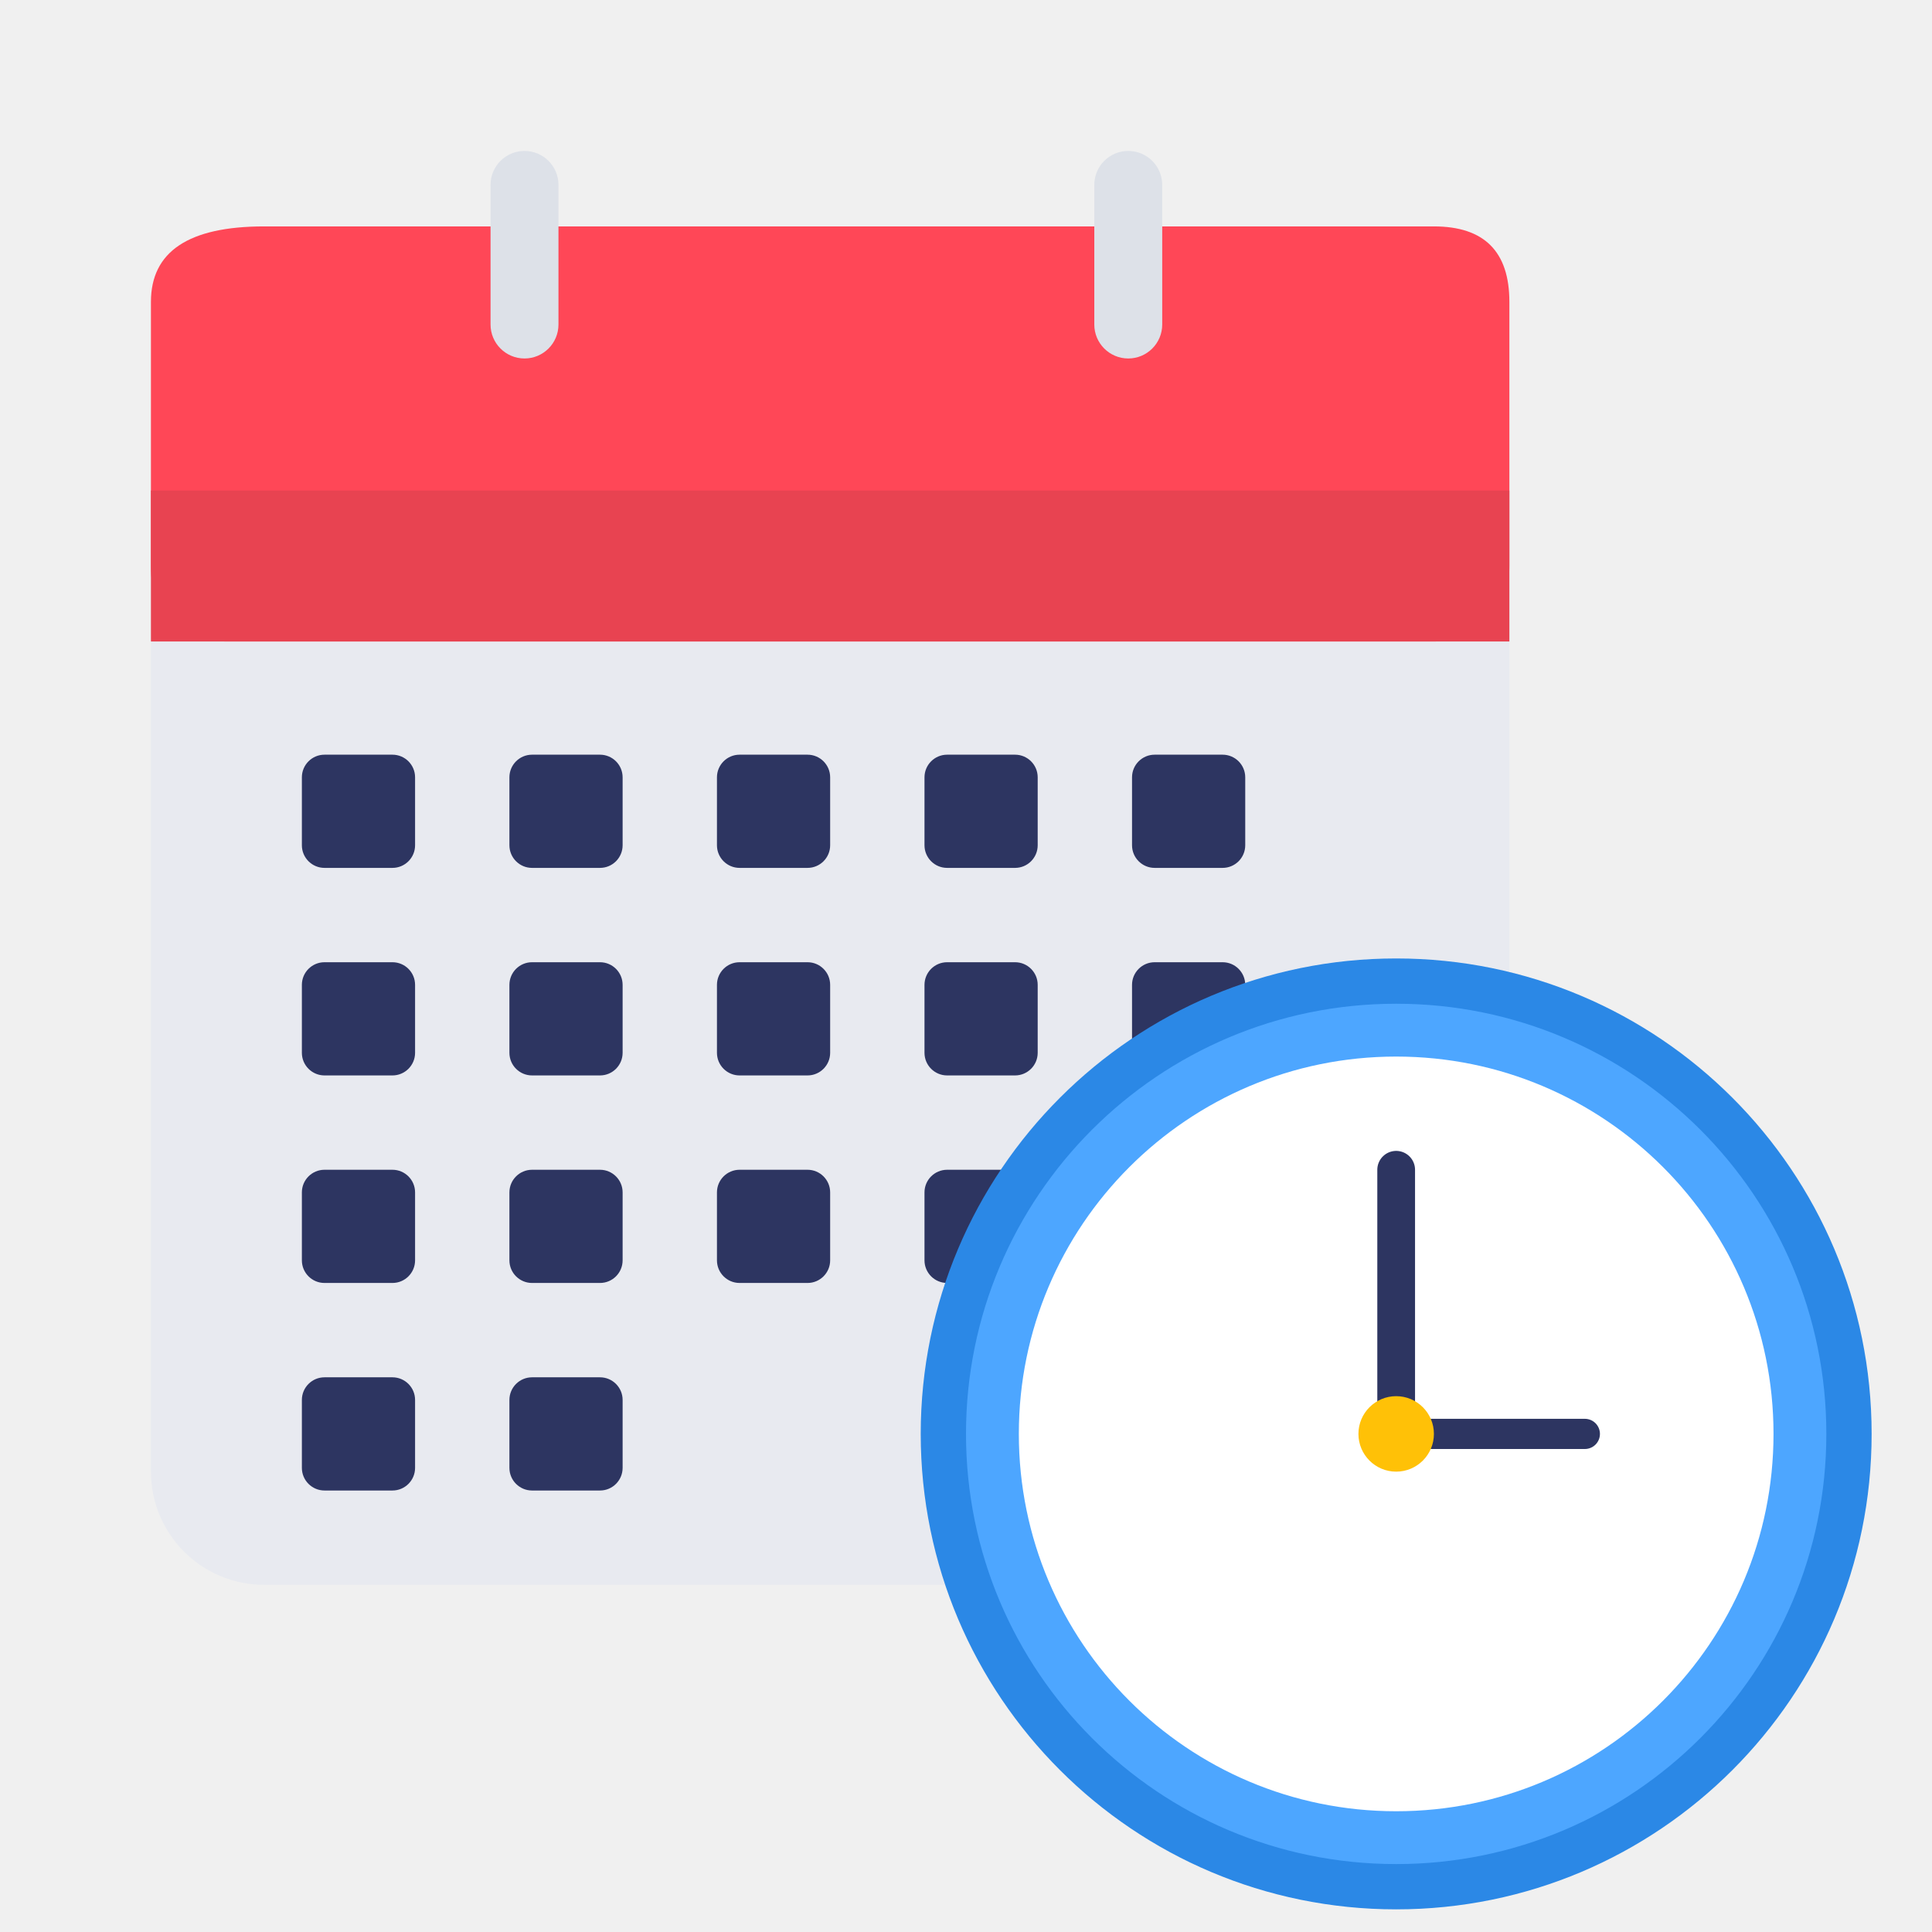
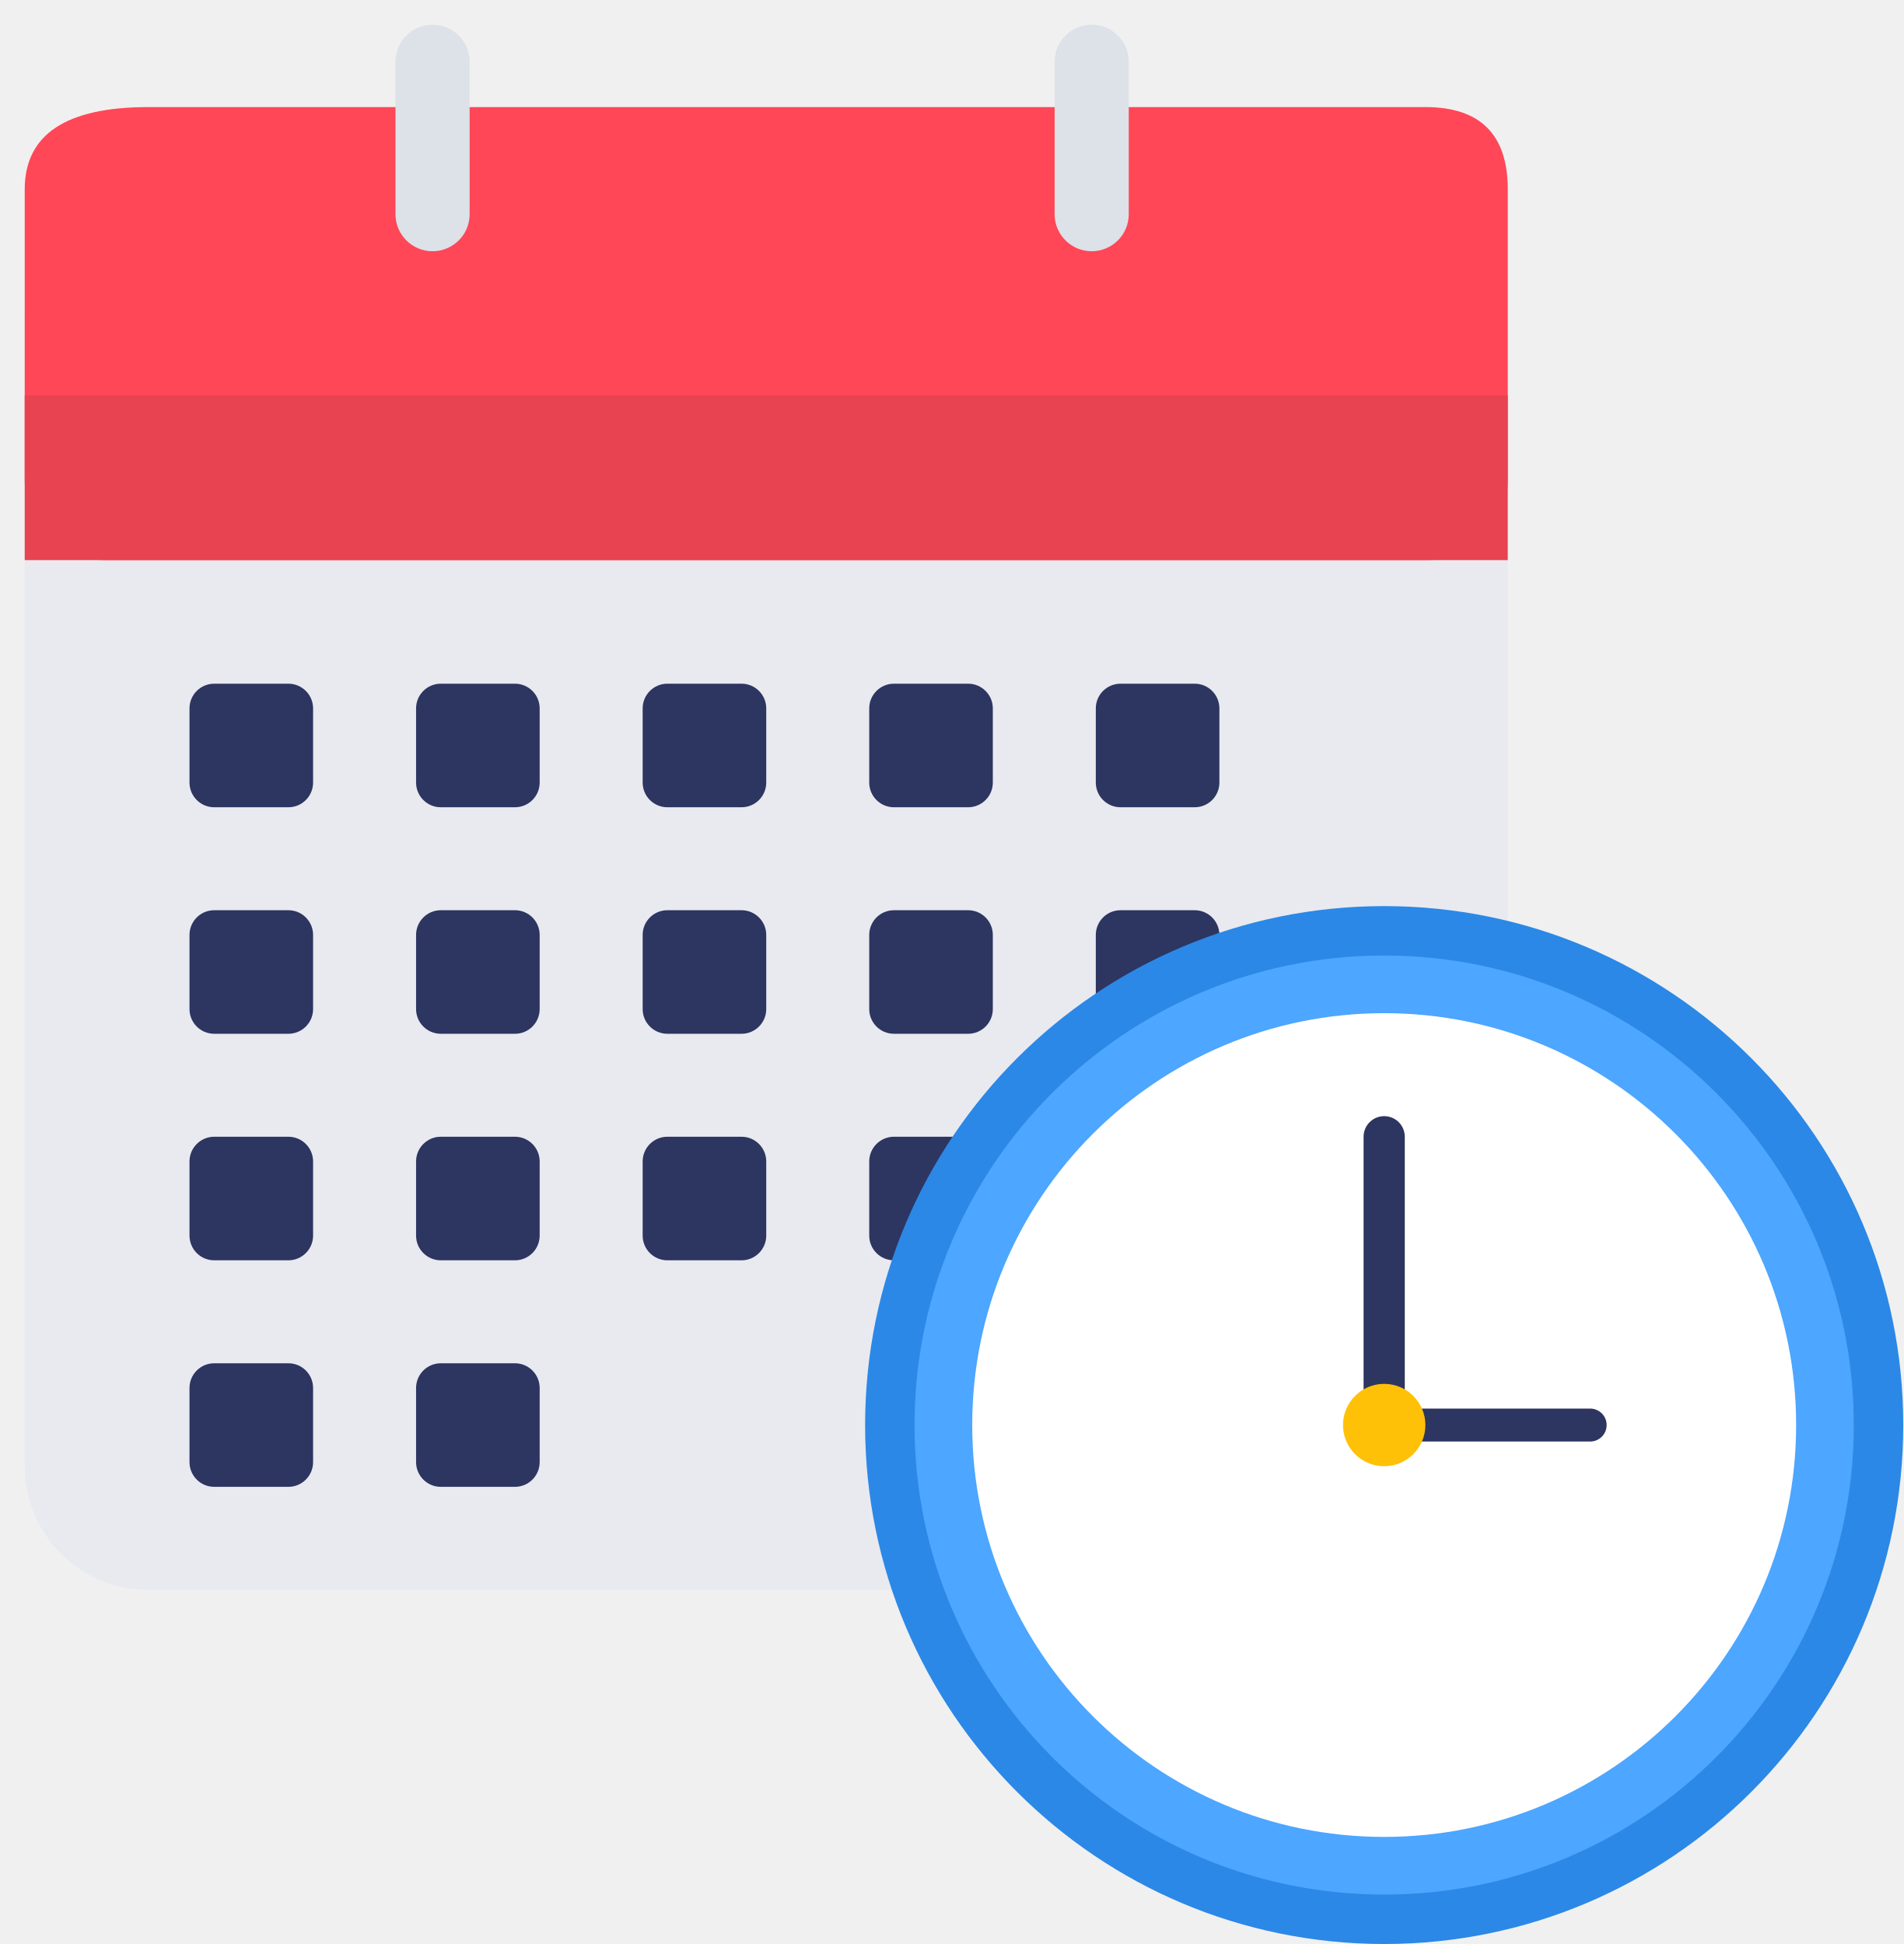
- <svg xmlns="http://www.w3.org/2000/svg" viewBox="0 0 512 512">
+ <svg xmlns="http://www.w3.org/2000/svg" viewBox="34 34 462 472">
  <rect x="40" y="80" width="360" height="340" rx="30" fill="#e8eaf0" />
  <path d="M40,80 L40,150 Q40,170 60,170 L380,170 Q400,170 400,150 L400,80 Q400,60 380,60 L70,60 Q40,60 40,80Z" fill="#ff4757" />
  <rect x="40" y="130" width="360" height="40" fill="#e84351" />
  <rect x="130" y="40" width="18" height="55" rx="9" fill="#dde1e8" />
  <rect x="290" y="40" width="18" height="55" rx="9" fill="#dde1e8" />
  <rect x="80" y="200" width="30" height="30" rx="6" fill="#2d3561" />
  <rect x="135" y="200" width="30" height="30" rx="6" fill="#2d3561" />
  <rect x="190" y="200" width="30" height="30" rx="6" fill="#2d3561" />
  <rect x="245" y="200" width="30" height="30" rx="6" fill="#2d3561" />
  <rect x="300" y="200" width="30" height="30" rx="6" fill="#2d3561" />
  <rect x="80" y="255" width="30" height="30" rx="6" fill="#2d3561" />
  <rect x="135" y="255" width="30" height="30" rx="6" fill="#2d3561" />
  <rect x="190" y="255" width="30" height="30" rx="6" fill="#2d3561" />
  <rect x="245" y="255" width="30" height="30" rx="6" fill="#2d3561" />
  <rect x="300" y="255" width="30" height="30" rx="6" fill="#2d3561" />
  <rect x="80" y="310" width="30" height="30" rx="6" fill="#2d3561" />
  <rect x="135" y="310" width="30" height="30" rx="6" fill="#2d3561" />
  <rect x="190" y="310" width="30" height="30" rx="6" fill="#2d3561" />
  <rect x="245" y="310" width="30" height="30" rx="6" fill="#2d3561" />
  <rect x="80" y="365" width="30" height="30" rx="6" fill="#2d3561" />
  <rect x="135" y="365" width="30" height="30" rx="6" fill="#2d3561" />
  <circle cx="370" cy="380" r="120" fill="#4da6ff" stroke="#2b88e6" stroke-width="12" />
  <circle cx="370" cy="380" r="100" fill="white" />
  <line x1="370" y1="380" x2="370" y2="310" stroke="#2d3561" stroke-width="10" stroke-linecap="round" />
  <line x1="370" y1="380" x2="420" y2="380" stroke="#2d3561" stroke-width="8" stroke-linecap="round" />
  <circle cx="370" cy="380" r="10" fill="#ffc107" />
</svg>
